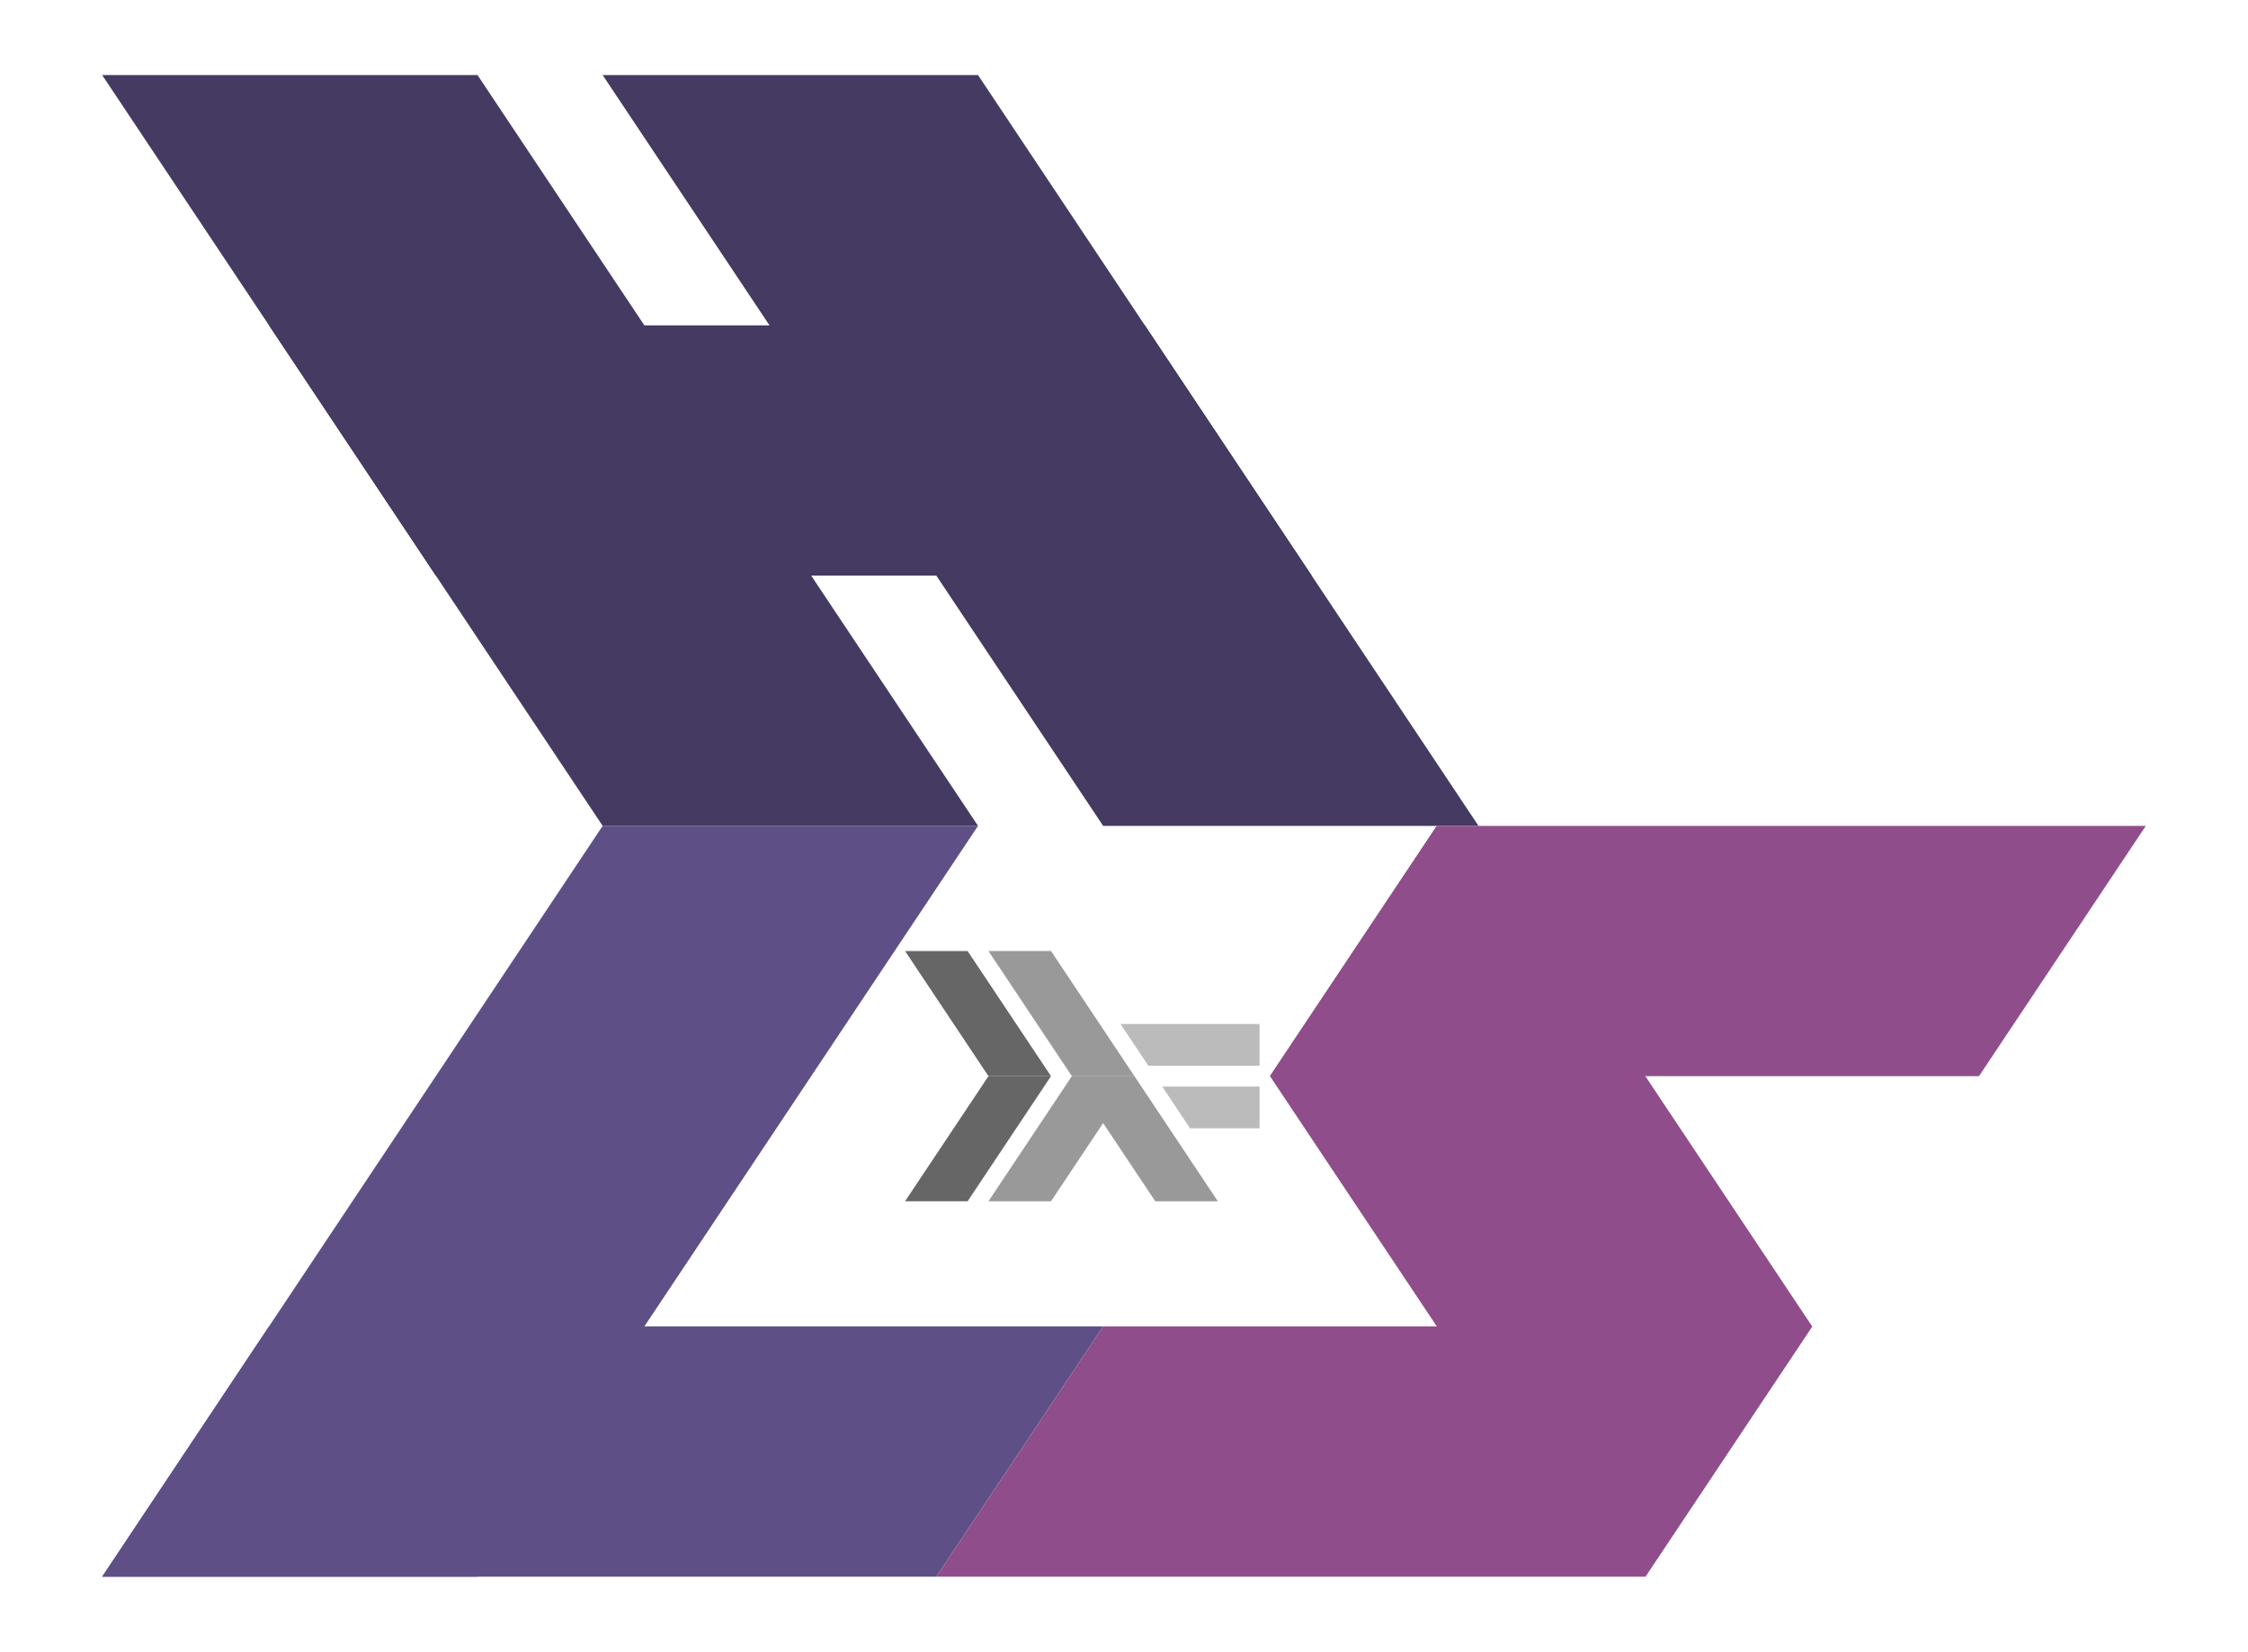
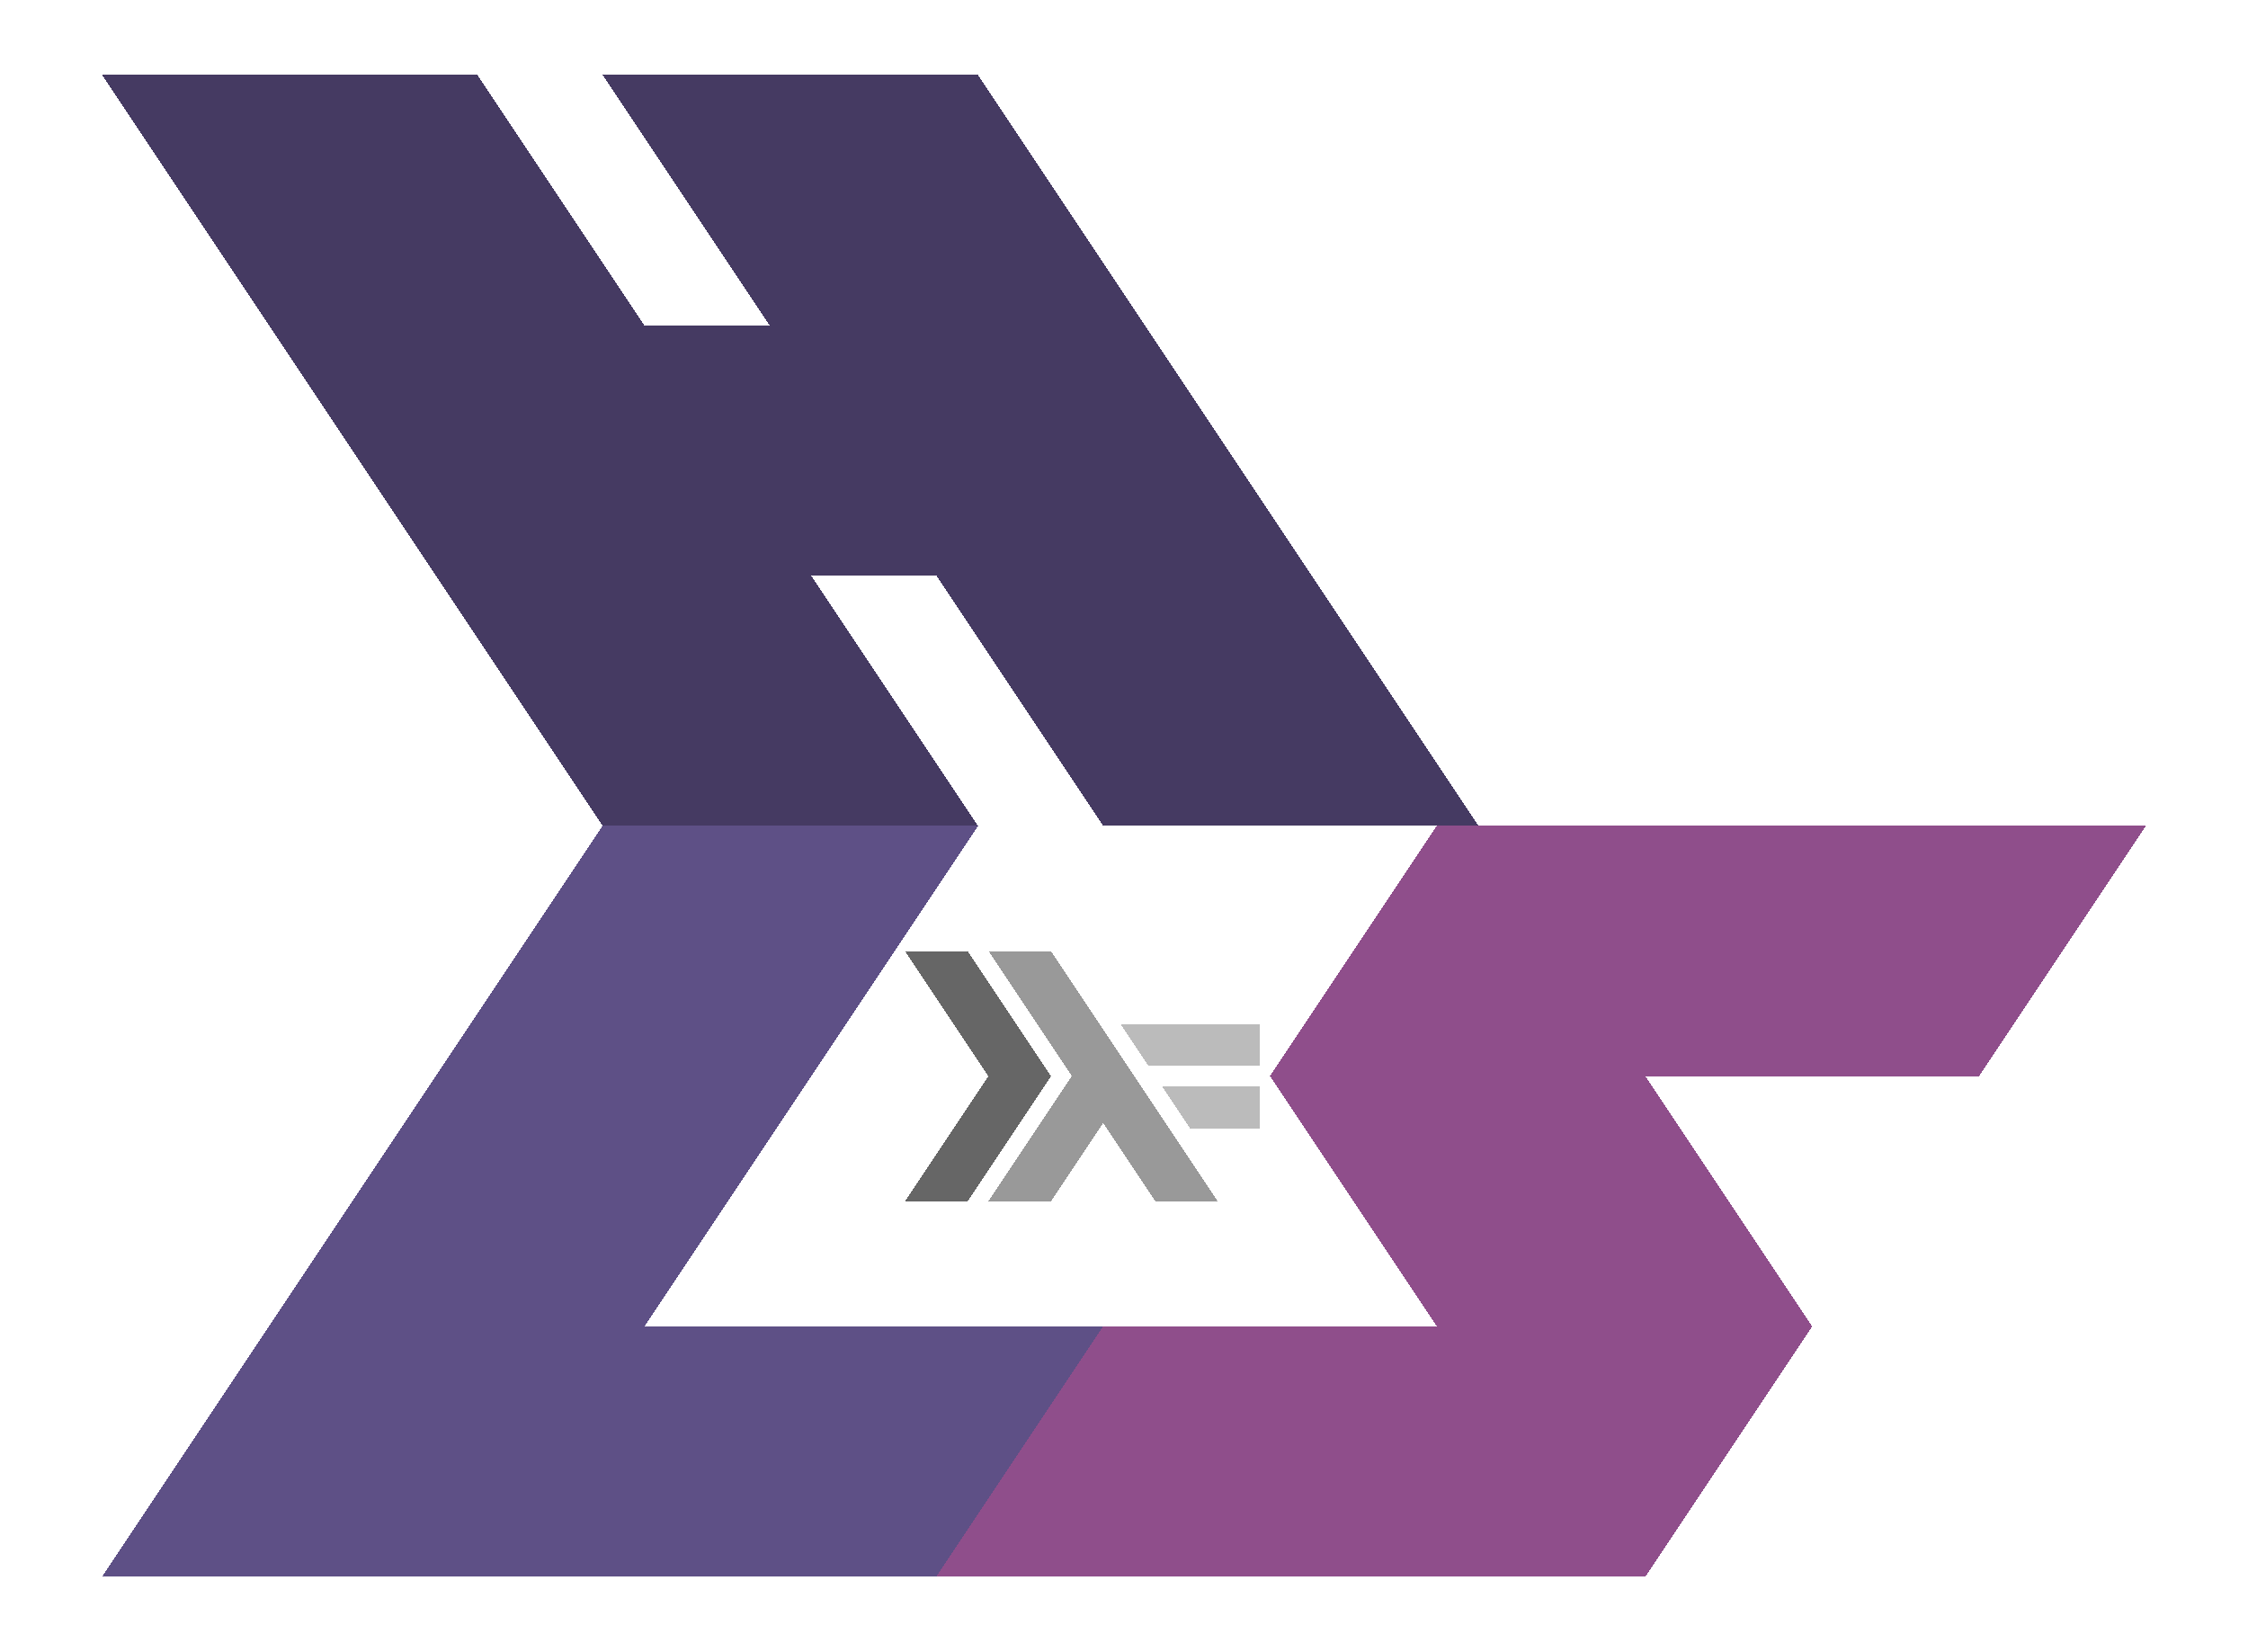
- <svg xmlns="http://www.w3.org/2000/svg" height="734.694" stroke-opacity="1" viewBox="0.0 0.0 1000.0 734.694" font-size="1" width="1000" stroke="rgb(0,0,0)" version="1.1">
+ <svg xmlns="http://www.w3.org/2000/svg" height="734.694" stroke-opacity="1" viewBox="0.0 0.0 1000.0 734.694" font-size="1" width="1000" stroke="rgb(0,0,0)" version="1.1" shape-rendering="crispEdges">
  <defs>
- 	</defs>
+   </defs>
  <g stroke-linejoin="miter" stroke-opacity="1.0" fill-opacity="1.0" stroke="rgb(0,0,0)" stroke-width="0.0" fill="rgb(69,58,98)" stroke-linecap="butt" stroke-miterlimit="10.0">
    <path d="M 657.699,367.347 l -222.635,-333.952 h -166.976 l 222.635,333.952 Z" />
  </g>
  <g stroke-linejoin="miter" stroke-opacity="1.0" fill-opacity="1.0" stroke="rgb(0,0,0)" stroke-width="0.0" fill="rgb(94,80,134)" stroke-linecap="butt" stroke-miterlimit="10.0">
    <path d="M 435.065,367.347 l -222.635,333.952 h -166.976 l 222.635,-333.952 Z" />
  </g>
  <g stroke-linejoin="miter" stroke-opacity="1.0" fill-opacity="1.0" stroke="rgb(0,0,0)" stroke-width="0.0" fill="rgb(69,58,98)" stroke-linecap="butt" stroke-miterlimit="10.0">
    <path d="M 435.065,367.347 l -222.635,-333.952 h -166.976 l 222.635,333.952 Z" />
  </g>
  <g stroke-linejoin="miter" stroke-opacity="1.0" fill-opacity="1.0" stroke="rgb(0,0,0)" stroke-width="0.0" fill="rgb(94,80,134)" stroke-linecap="butt" stroke-miterlimit="10.0">
    <path d="M 45.455,701.299 l 74.212,-111.317 h 371.058 l -74.212,111.317 Z" />
  </g>
  <g stroke-linejoin="miter" stroke-opacity="1.0" fill-opacity="1.0" stroke="rgb(0,0,0)" stroke-width="0.0" fill="rgb(69,58,98)" stroke-linecap="butt" stroke-miterlimit="10.0">
    <path d="M 583.488,256.03 l -74.212,-111.317 h -389.61 l 74.212,111.317 Z" />
  </g>
  <g stroke-linejoin="miter" stroke-opacity="1.0" fill-opacity="1.0" stroke="rgb(0,0,0)" stroke-width="0.0" fill="rgb(143,78,139)" stroke-linecap="butt" stroke-miterlimit="10.0">
    <path d="M 416.512,701.299 l 74.212,-111.317 h 315.399 l -74.212,111.317 Z" />
  </g>
  <g stroke-linejoin="miter" stroke-opacity="1.0" fill-opacity="1.0" stroke="rgb(0,0,0)" stroke-width="0.0" fill="rgb(143,78,139)" stroke-linecap="butt" stroke-miterlimit="10.0">
    <path d="M 564.935,478.664 l 74.212,-111.317 h 315.399 l -74.212,111.317 Z" />
  </g>
  <g stroke-linejoin="miter" stroke-opacity="1.0" fill-opacity="1.0" stroke="rgb(0,0,0)" stroke-width="0.0" fill="rgb(143,78,139)" stroke-linecap="butt" stroke-miterlimit="10.0">
-     <path d="M 564.935,478.664 l 74.212,-111.317 l 92.764,111.317 l 74.212,111.317 l -74.212,111.317 l -92.764,-111.317 Z" />
+     <path d="M 564.935,478.664 l 74.212,111.317 h 166.976 l -74.212,-111.317 Z" />
  </g>
  <g stroke-linejoin="miter" stroke-opacity="1.0" fill-opacity="1.0" stroke="rgb(0,0,0)" stroke-width="0.0" fill="rgb(187,187,187)" stroke-linecap="butt" stroke-miterlimit="10.0">
    <path d="M 517.007,483.302 l 12.369,18.553 h 30.922 v -18.553 Z" />
  </g>
  <g stroke-linejoin="miter" stroke-opacity="1.0" fill-opacity="1.0" stroke="rgb(0,0,0)" stroke-width="0.0" fill="rgb(187,187,187)" stroke-linecap="butt" stroke-miterlimit="10.0">
    <path d="M 498.454,455.473 l 12.369,18.553 h 49.474 v -18.553 Z" />
  </g>
  <g stroke-linejoin="miter" stroke-opacity="1.0" fill-opacity="1.0" stroke="rgb(0,0,0)" stroke-width="0.0" fill="rgb(153,153,153)" stroke-linecap="butt" stroke-miterlimit="10.0">
    <path d="M 504.638,478.664 l -37.106,55.659 h -27.829 l 37.106,-55.659 Z" />
  </g>
  <g stroke-linejoin="miter" stroke-opacity="1.0" fill-opacity="1.0" stroke="rgb(0,0,0)" stroke-width="0.0" fill="rgb(153,153,153)" stroke-linecap="butt" stroke-miterlimit="10.0">
    <path d="M 476.809,478.664 l 37.106,55.659 h 27.829 l -37.106,-55.659 Z" />
  </g>
  <g stroke-linejoin="miter" stroke-opacity="1.0" fill-opacity="1.0" stroke="rgb(0,0,0)" stroke-width="0.0" fill="rgb(153,153,153)" stroke-linecap="butt" stroke-miterlimit="10.0">
    <path d="M 504.638,478.664 l -37.106,-55.659 h -27.829 l 37.106,55.659 Z" />
  </g>
  <g stroke-linejoin="miter" stroke-opacity="1.0" fill-opacity="1.0" stroke="rgb(0,0,0)" stroke-width="0.0" fill="rgb(102,102,102)" stroke-linecap="butt" stroke-miterlimit="10.0">
    <path d="M 467.533,478.664 l -37.106,55.659 h -27.829 l 37.106,-55.659 Z" />
  </g>
  <g stroke-linejoin="miter" stroke-opacity="1.0" fill-opacity="1.0" stroke="rgb(0,0,0)" stroke-width="0.0" fill="rgb(102,102,102)" stroke-linecap="butt" stroke-miterlimit="10.0">
    <path d="M 467.533,478.664 l -37.106,-55.659 h -27.829 l 37.106,55.659 Z" />
  </g>
</svg>
